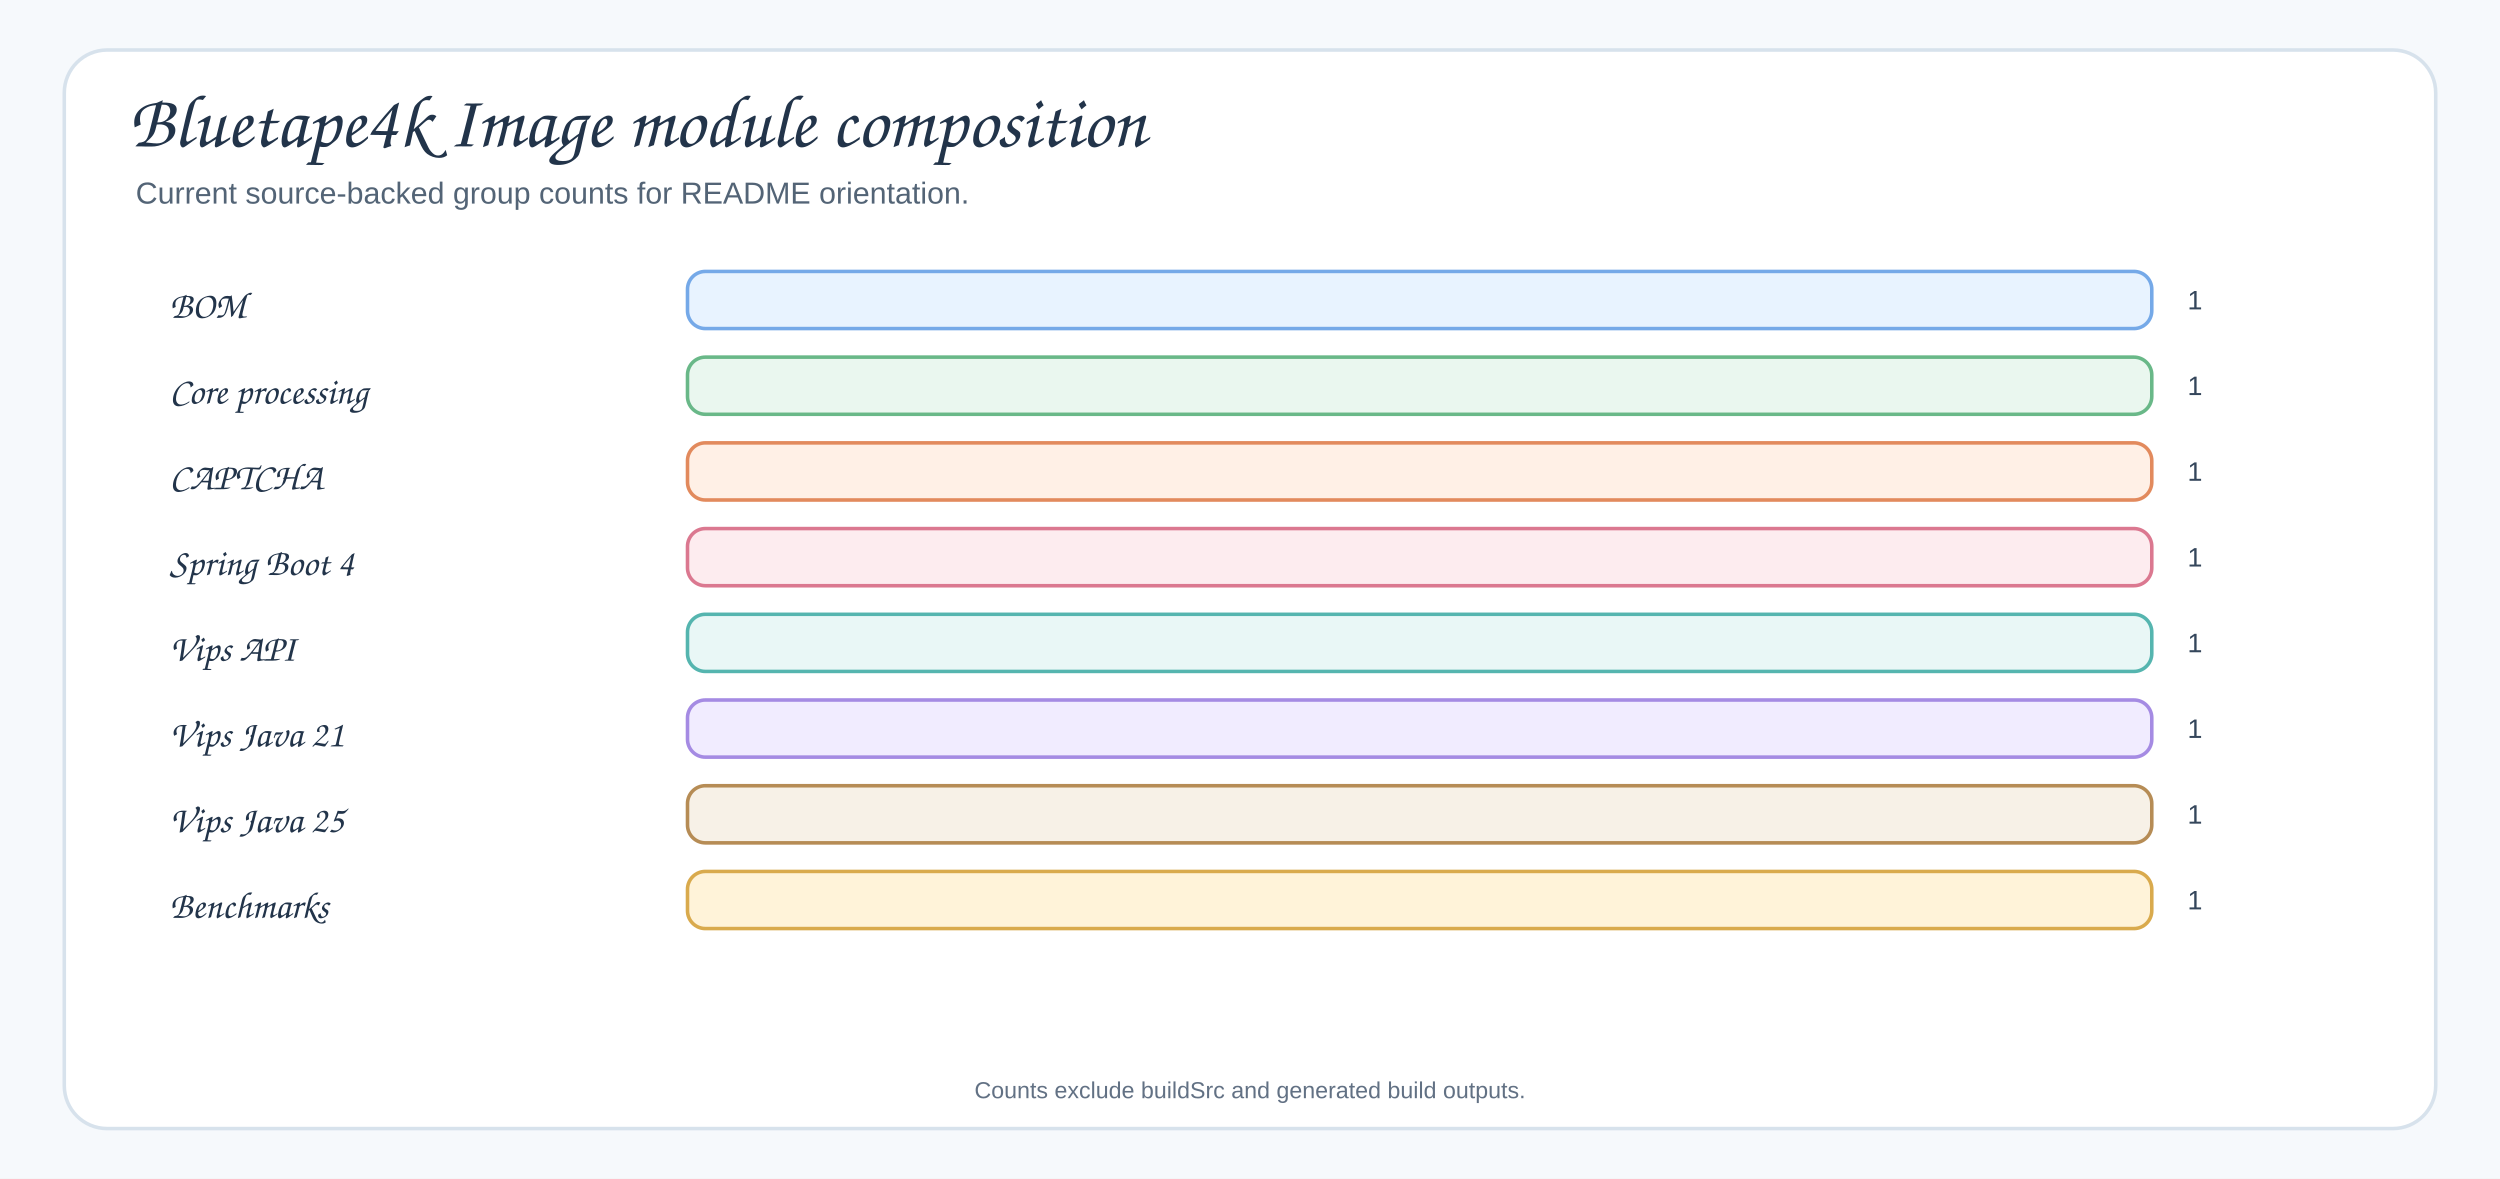
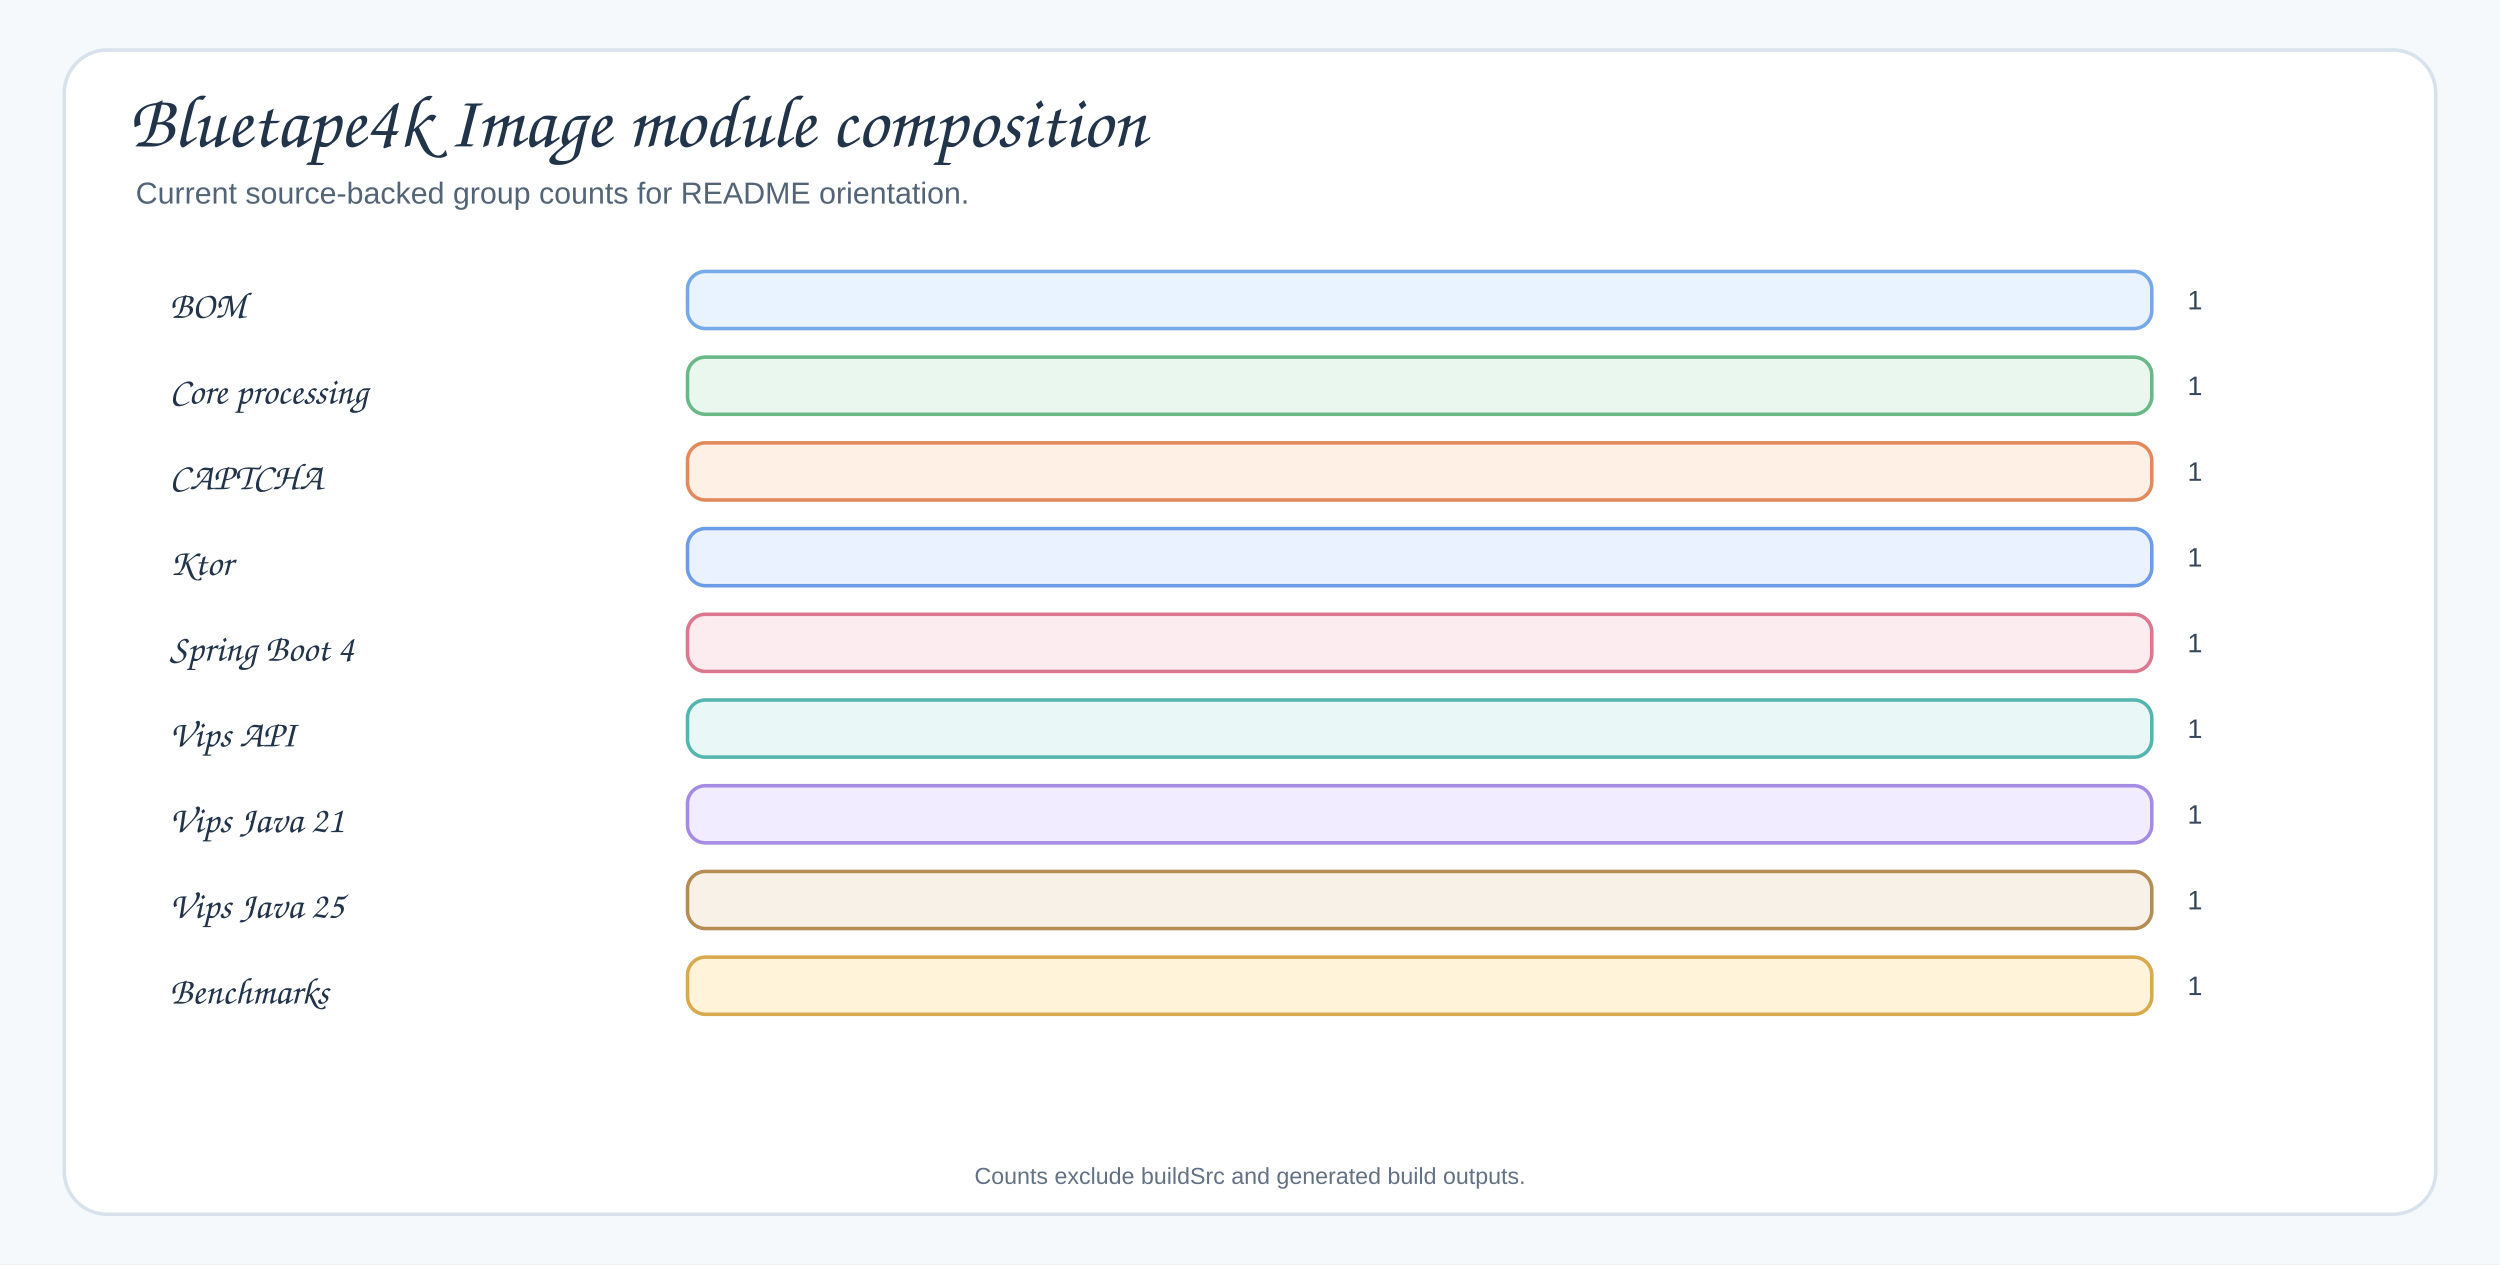
- <svg xmlns="http://www.w3.org/2000/svg" width="1400" height="660" viewBox="0 0 1400 660" role="img" aria-labelledby="title desc">
+ <svg xmlns="http://www.w3.org/2000/svg" width="1400" height="708" viewBox="0 0 1400 708" role="img" aria-labelledby="title desc">
  <defs>
    <filter id="shadow" x="-8%" y="-8%" width="116%" height="116%">
      <feDropShadow dx="0" dy="5" stdDeviation="6" flood-color="#203040" flood-opacity="0.09" />
    </filter>
    <style>.canvas{fill:#F6F9FC}.frame{fill:#FFFFFF;stroke:#D7E2EC;stroke-width:2}.title{font-family:"Architects Daughter","Comic Sans MS","Comic Sans",cursive;font-size:42px;fill:#22344A;font-weight:400}.subtitle{font-family:"Comic Sans MS","Comic Sans","Comic Neue",Arial,sans-serif;font-size:17px;fill:#536476;font-weight:400}.group{filter:url(#shadow);stroke-width:2}.gtitle{font-family:"Architects Daughter","Comic Sans MS","Comic Sans",cursive;font-size:24px;fill:#22344A;font-weight:400}.label{font-family:"Comic Sans MS","Comic Sans","Comic Neue",Arial,sans-serif;font-size:15px;fill:#34465B;font-weight:400}.small{font-family:"Comic Sans MS","Comic Sans","Comic Neue",Arial,sans-serif;font-size:13px;fill:#627184;font-weight:400}.axis{font-family:"Architects Daughter","Comic Sans MS","Comic Sans",cursive;font-size:21px;fill:#22344A;font-weight:400}</style>
  </defs>
-   <rect class="canvas" width="1400" height="660" />
-   <rect class="frame" x="36" y="28" width="1328" height="604" rx="24" />
+   <rect class="canvas" width="1400" height="708" />
+   <rect class="frame" x="36" y="28" width="1328" height="652" rx="24" />
  <text class="title" x="72" y="82">Bluetape4k Image module composition</text>
  <text class="subtitle" x="76" y="114">Current source-backed group counts for README orientation.</text>
  <text class="axis" x="95" y="178">BOM</text>
  <rect x="385" y="152" width="820" height="32" rx="10" fill="#EEF4F9" stroke="#D7E2EC" />
  <rect x="385" y="152" width="820" height="32" rx="10" fill="#E8F3FF" stroke="#75A9E8" stroke-width="2" />
  <text class="label" x="1225" y="169" dominant-baseline="middle">1</text>
  <text class="axis" x="95" y="226">Core processing</text>
  <rect x="385" y="200" width="820" height="32" rx="10" fill="#EEF4F9" stroke="#D7E2EC" />
  <rect x="385" y="200" width="820" height="32" rx="10" fill="#EAF7EF" stroke="#69B888" stroke-width="2" />
  <text class="label" x="1225" y="217" dominant-baseline="middle">1</text>
  <text class="axis" x="95" y="274">CAPTCHA</text>
  <rect x="385" y="248" width="820" height="32" rx="10" fill="#EEF4F9" stroke="#D7E2EC" />
  <rect x="385" y="248" width="820" height="32" rx="10" fill="#FFF0E6" stroke="#E28A5D" stroke-width="2" />
  <text class="label" x="1225" y="265" dominant-baseline="middle">1</text>
-   <text class="axis" x="95" y="322">Spring Boot 4</text>
+   <text class="axis" x="95" y="322">Ktor</text>
  <rect x="385" y="296" width="820" height="32" rx="10" fill="#EEF4F9" stroke="#D7E2EC" />
-   <rect x="385" y="296" width="820" height="32" rx="10" fill="#FDECEF" stroke="#DB7890" stroke-width="2" />
+   <rect x="385" y="296" width="820" height="32" rx="10" fill="#EAF2FF" stroke="#6D9CE8" stroke-width="2" />
  <text class="label" x="1225" y="313" dominant-baseline="middle">1</text>
-   <text class="axis" x="95" y="370">Vips API</text>
+   <text class="axis" x="95" y="370">Spring Boot 4</text>
  <rect x="385" y="344" width="820" height="32" rx="10" fill="#EEF4F9" stroke="#D7E2EC" />
-   <rect x="385" y="344" width="820" height="32" rx="10" fill="#E9F7F6" stroke="#55B5AF" stroke-width="2" />
+   <rect x="385" y="344" width="820" height="32" rx="10" fill="#FDECEF" stroke="#DB7890" stroke-width="2" />
  <text class="label" x="1225" y="361" dominant-baseline="middle">1</text>
-   <text class="axis" x="95" y="418">Vips Java 21</text>
+   <text class="axis" x="95" y="418">Vips API</text>
  <rect x="385" y="392" width="820" height="32" rx="10" fill="#EEF4F9" stroke="#D7E2EC" />
-   <rect x="385" y="392" width="820" height="32" rx="10" fill="#F1ECFF" stroke="#A58BE3" stroke-width="2" />
+   <rect x="385" y="392" width="820" height="32" rx="10" fill="#E9F7F6" stroke="#55B5AF" stroke-width="2" />
  <text class="label" x="1225" y="409" dominant-baseline="middle">1</text>
-   <text class="axis" x="95" y="466">Vips Java 25</text>
+   <text class="axis" x="95" y="466">Vips Java 21</text>
  <rect x="385" y="440" width="820" height="32" rx="10" fill="#EEF4F9" stroke="#D7E2EC" />
-   <rect x="385" y="440" width="820" height="32" rx="10" fill="#F7F1E7" stroke="#B68C55" stroke-width="2" />
+   <rect x="385" y="440" width="820" height="32" rx="10" fill="#F1ECFF" stroke="#A58BE3" stroke-width="2" />
  <text class="label" x="1225" y="457" dominant-baseline="middle">1</text>
-   <text class="axis" x="95" y="514">Benchmarks</text>
+   <text class="axis" x="95" y="514">Vips Java 25</text>
  <rect x="385" y="488" width="820" height="32" rx="10" fill="#EEF4F9" stroke="#D7E2EC" />
-   <rect x="385" y="488" width="820" height="32" rx="10" fill="#FFF3D9" stroke="#D9AA4D" stroke-width="2" />
+   <rect x="385" y="488" width="820" height="32" rx="10" fill="#F7F1E7" stroke="#B68C55" stroke-width="2" />
  <text class="label" x="1225" y="505" dominant-baseline="middle">1</text>
-   <text class="small" x="700.0" y="615" text-anchor="middle">Counts exclude buildSrc and generated build outputs.</text>
+   <text class="axis" x="95" y="562">Benchmarks</text>
+   <rect x="385" y="536" width="820" height="32" rx="10" fill="#EEF4F9" stroke="#D7E2EC" />
+   <rect x="385" y="536" width="820" height="32" rx="10" fill="#FFF3D9" stroke="#D9AA4D" stroke-width="2" />
+   <text class="label" x="1225" y="553" dominant-baseline="middle">1</text>
+   <text class="small" x="700.0" y="663" text-anchor="middle">Counts exclude buildSrc and generated build outputs.</text>
</svg>
